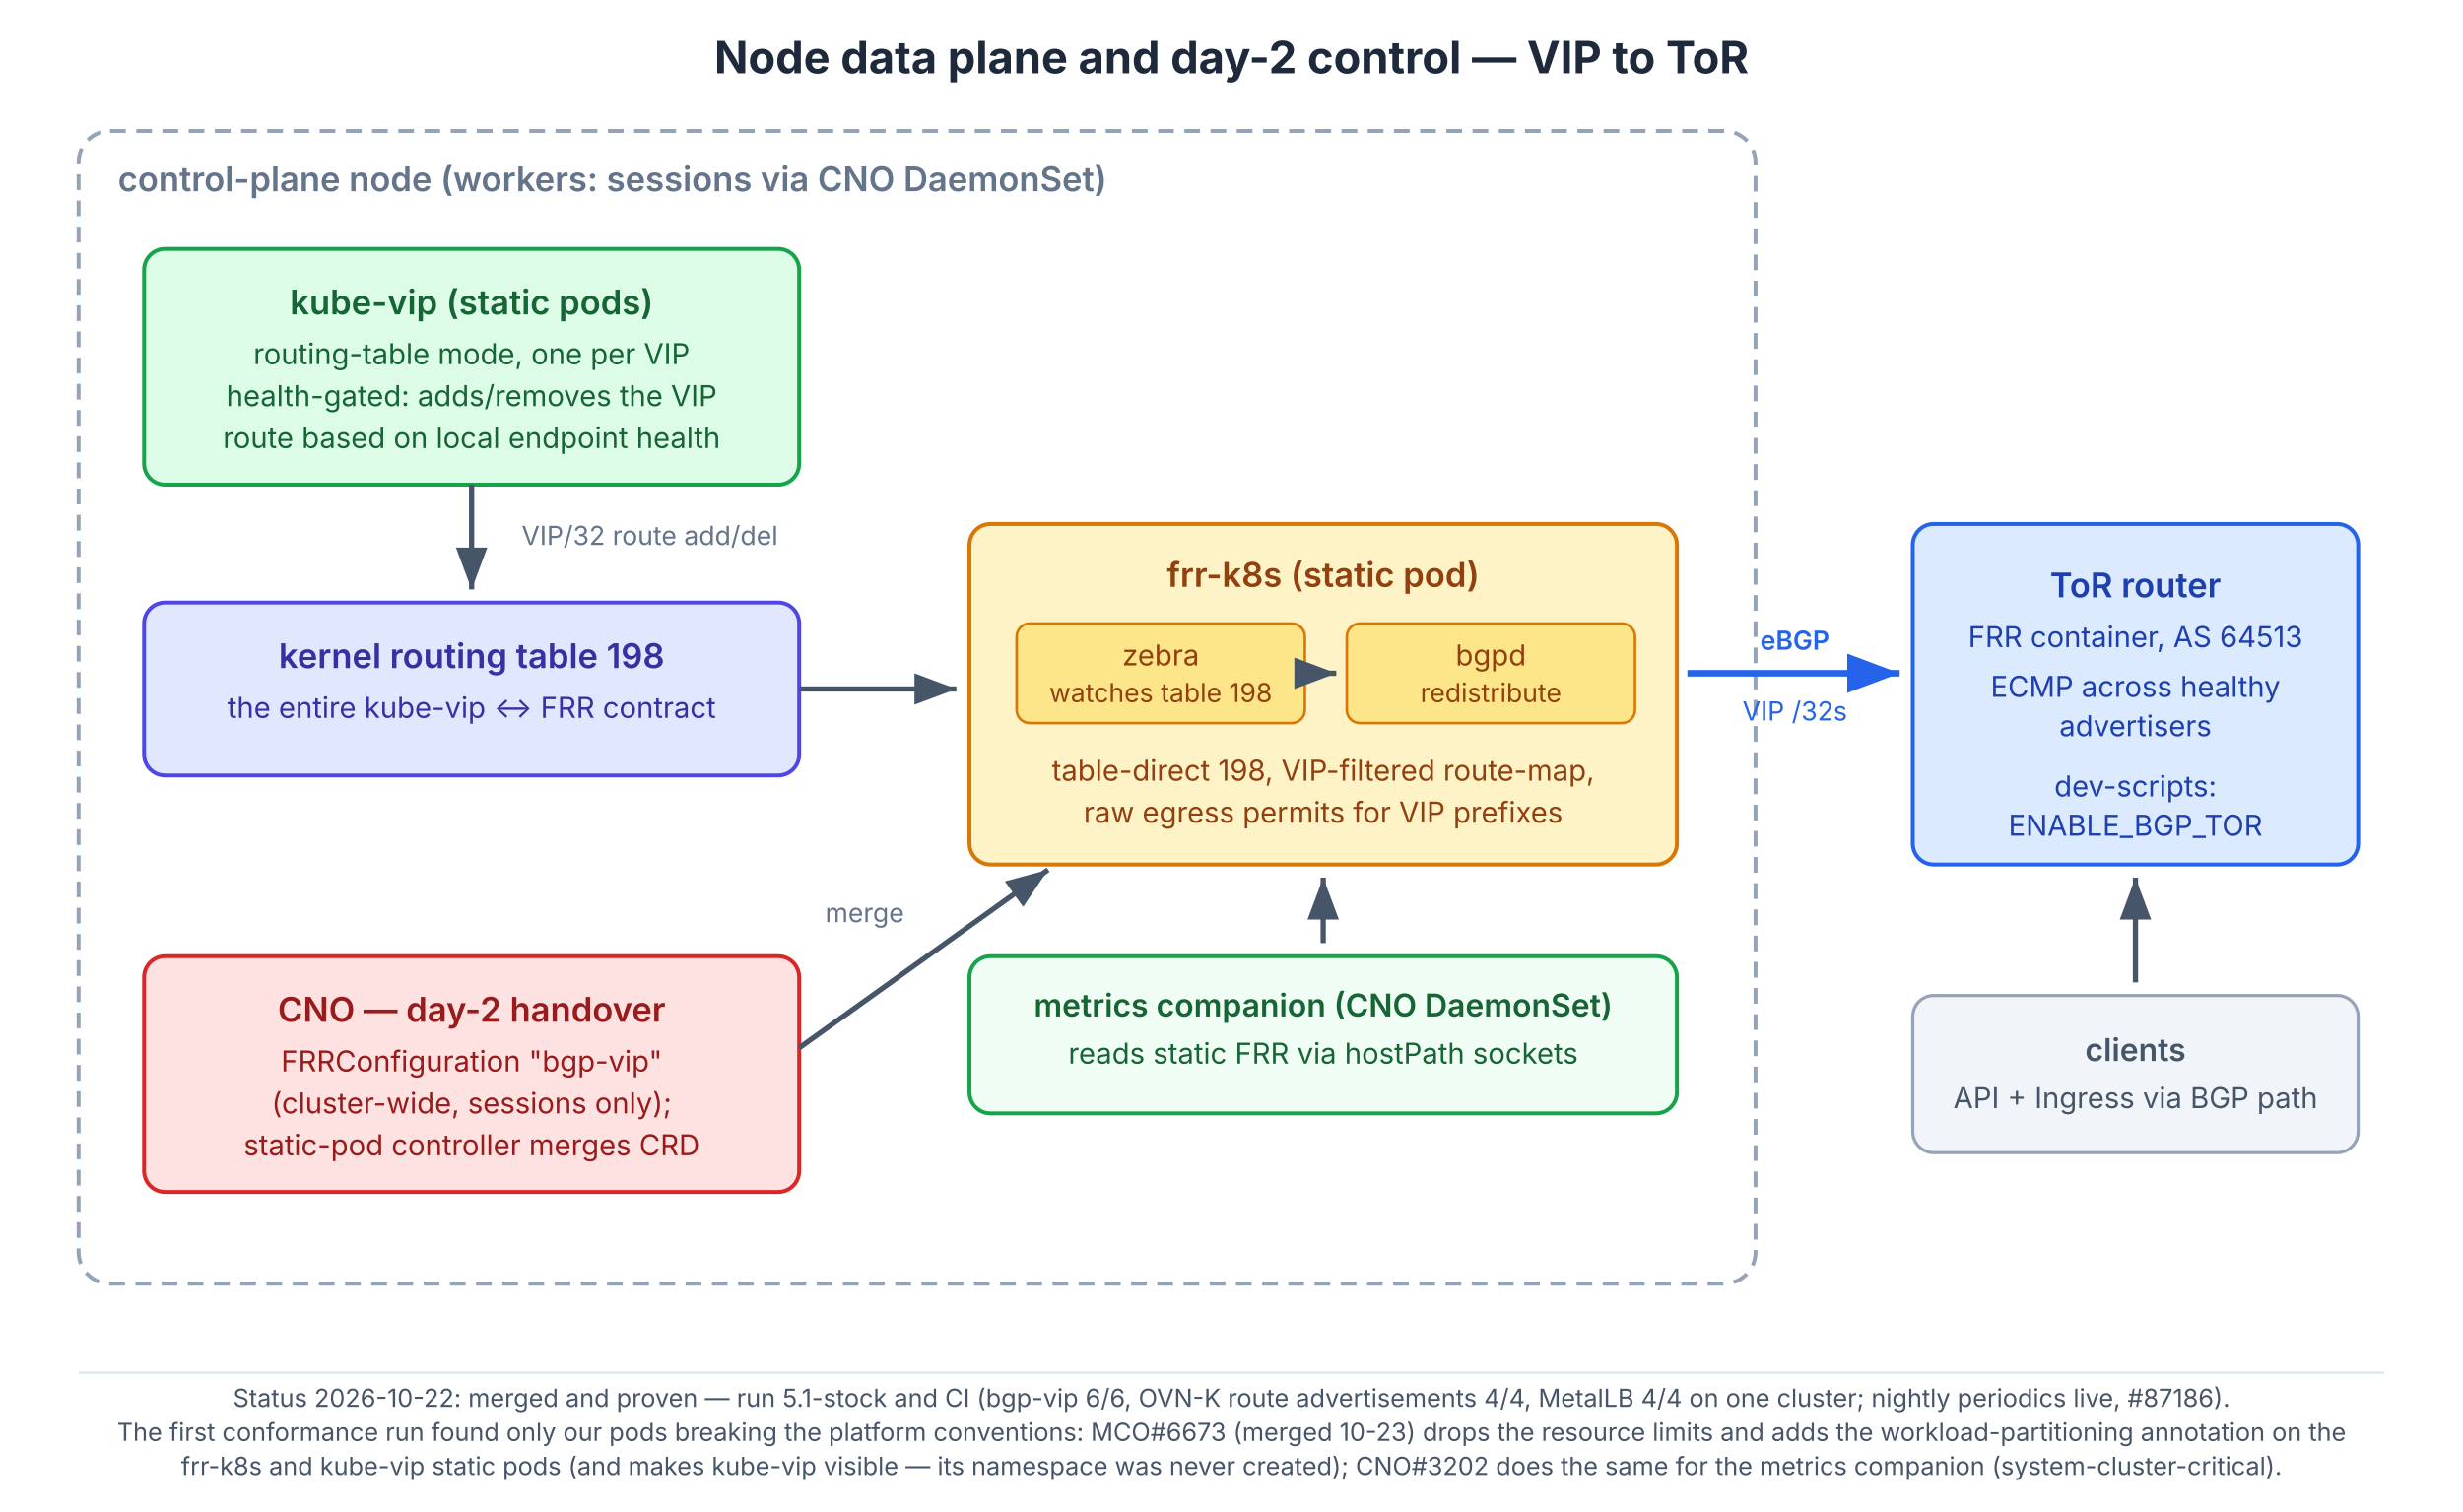
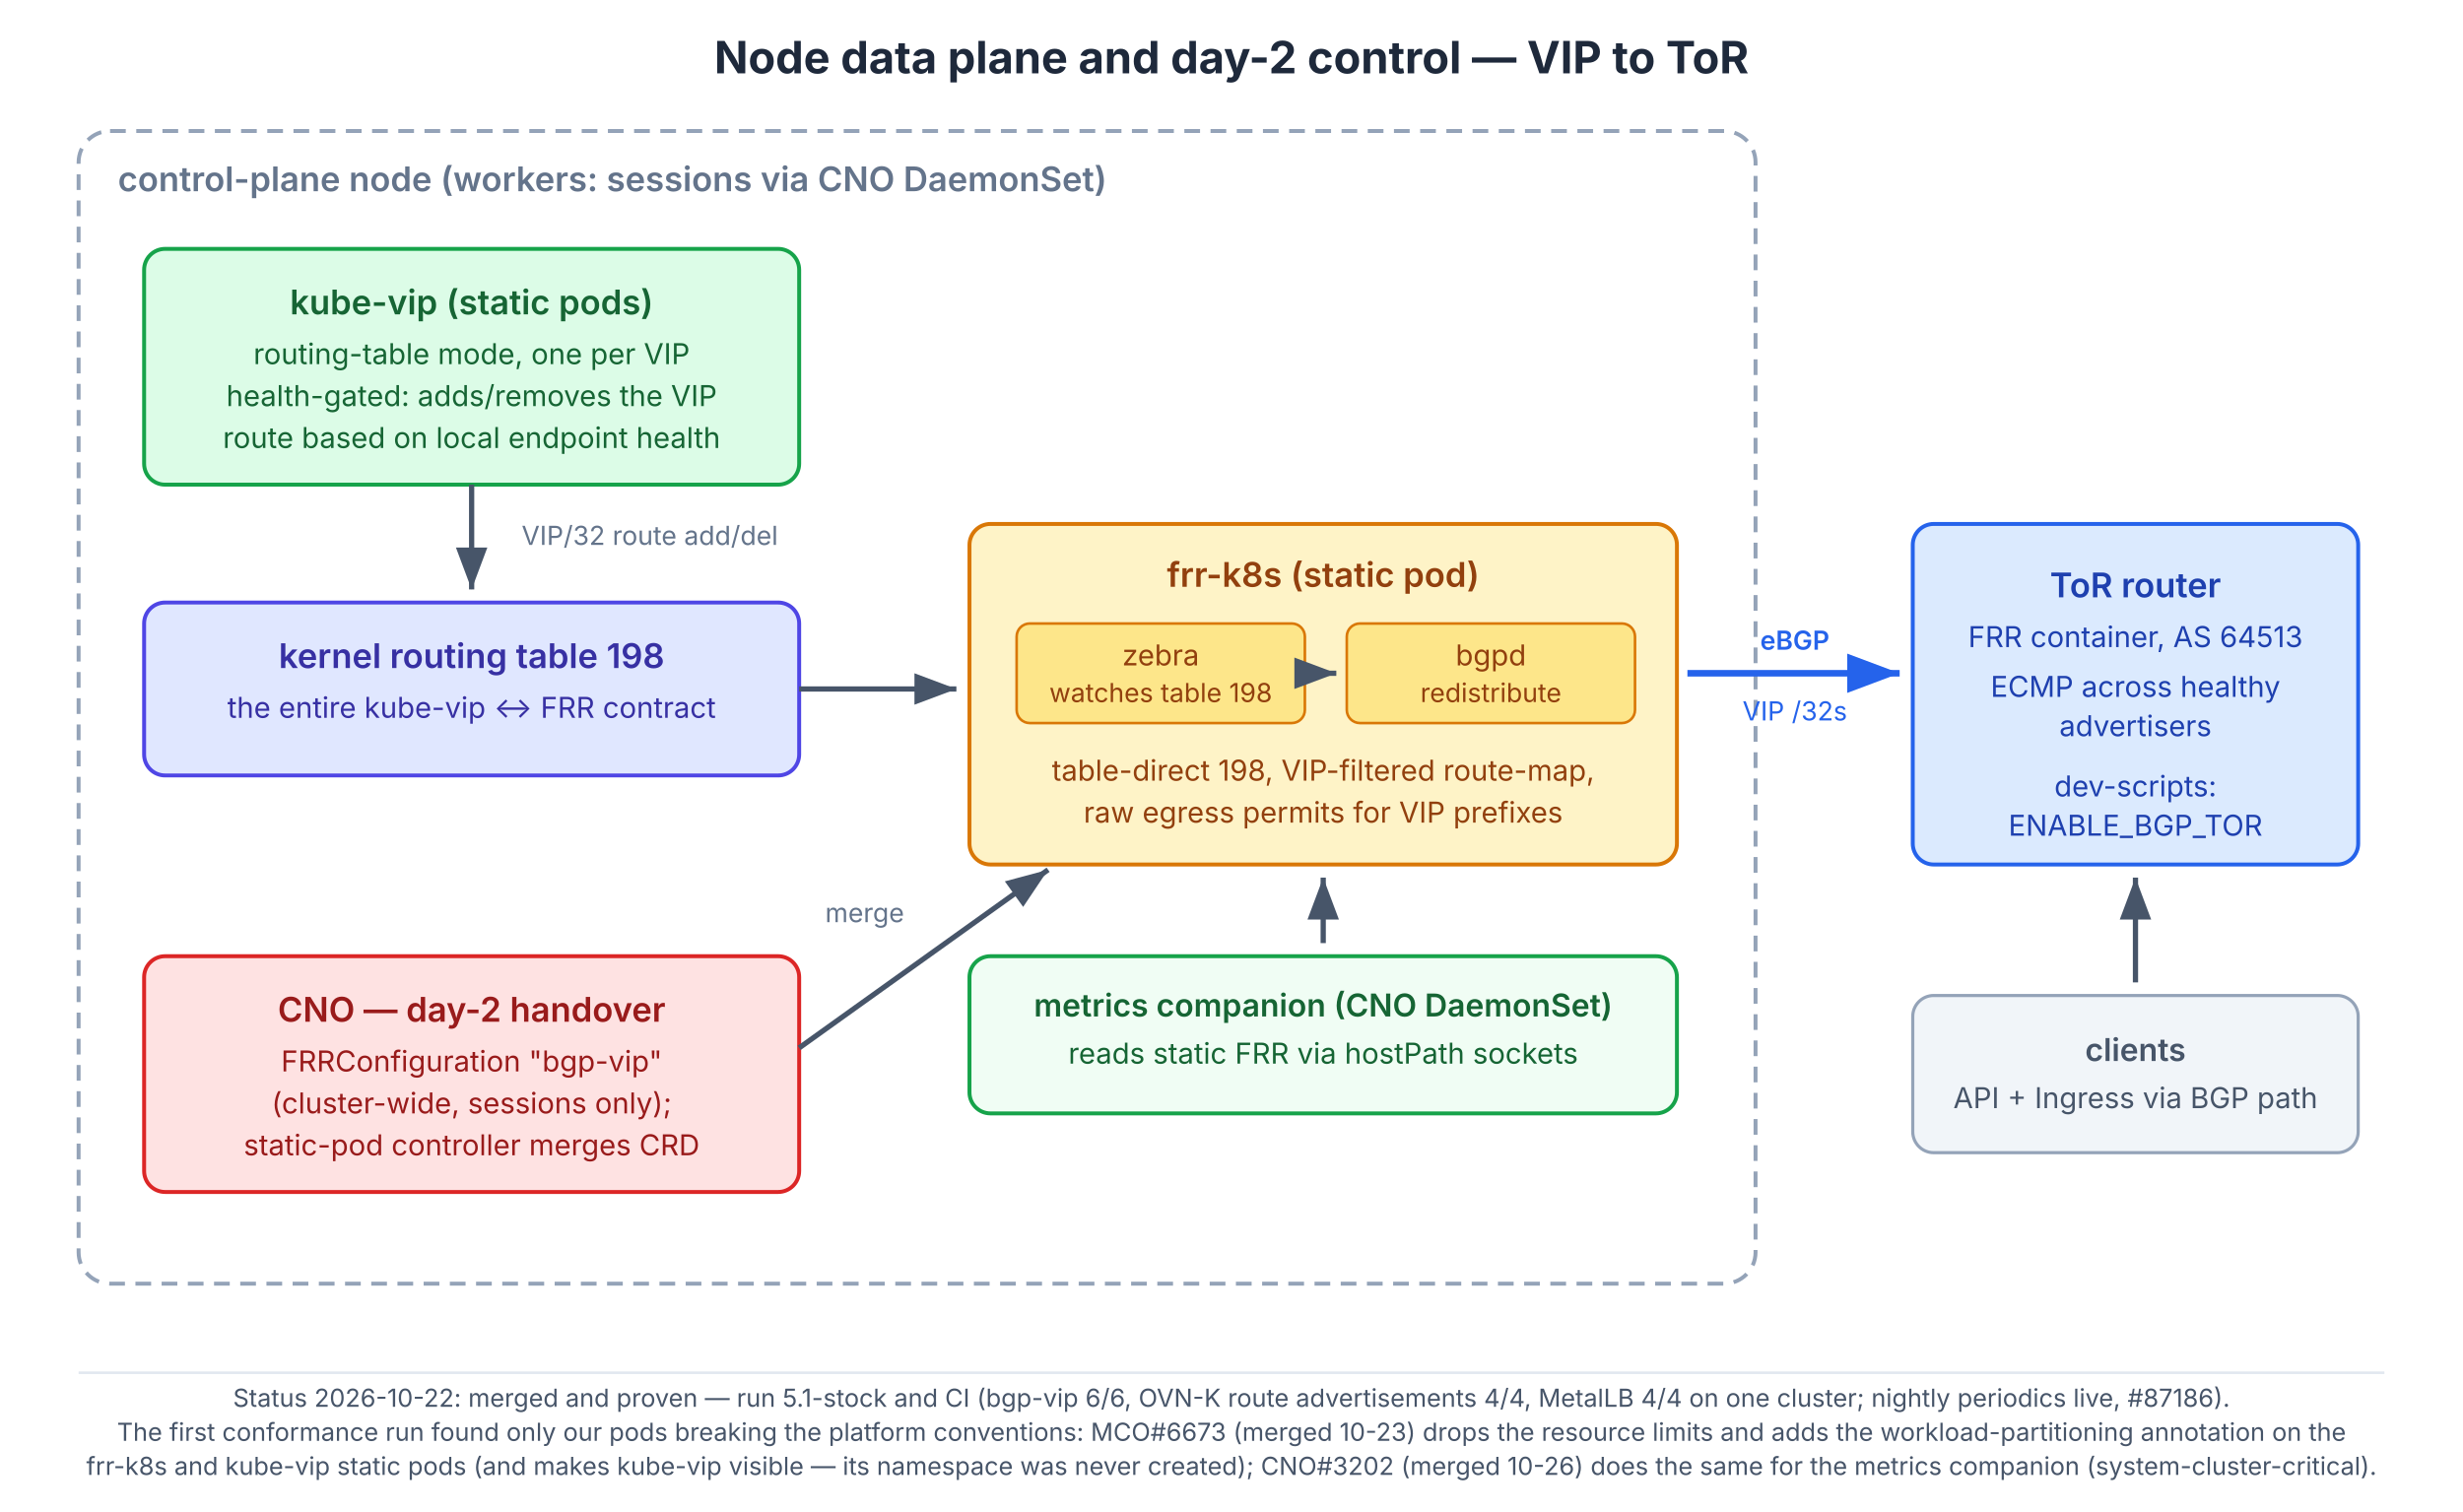
<svg xmlns="http://www.w3.org/2000/svg" width="940" height="577" viewBox="0 0 940 577" font-family="Inter, Helvetica, Arial, sans-serif">
  <defs>
    <marker id="arrowd" markerWidth="10" markerHeight="10" refX="8" refY="3" orient="auto">
      <path d="M0,0 L8,3 L0,6 z" fill="#475569" />
    </marker>
    <marker id="arrowb" markerWidth="10" markerHeight="10" refX="8" refY="3" orient="auto">
      <path d="M0,0 L8,3 L0,6 z" fill="#2563eb" />
    </marker>
  </defs>
  <text x="470" y="28" text-anchor="middle" font-size="17" font-weight="700" fill="#1e293b">Node data plane and day-2 control — VIP to ToR</text>
  <rect x="30" y="50" width="640" height="440" rx="12" fill="none" stroke="#94a3b8" stroke-width="1.5" stroke-dasharray="6 4" />
  <text x="45" y="73" font-size="13" font-weight="600" fill="#64748b">control-plane node (workers: sessions via CNO DaemonSet)</text>
  <rect x="55" y="95" width="250" height="90" rx="8" fill="#dcfce7" stroke="#16a34a" stroke-width="1.5" />
  <text x="180" y="120" text-anchor="middle" font-size="13" font-weight="600" fill="#166534">kube-vip (static pods)</text>
  <text x="180" y="139" text-anchor="middle" font-size="11" fill="#166534">routing-table mode, one per VIP</text>
  <text x="180" y="155" text-anchor="middle" font-size="11" fill="#166534">health-gated: adds/removes the VIP</text>
  <text x="180" y="171" text-anchor="middle" font-size="11" fill="#166534">route based on local endpoint health</text>
  <rect x="55" y="230" width="250" height="66" rx="8" fill="#e0e7ff" stroke="#4f46e5" stroke-width="1.5" />
  <text x="180" y="255" text-anchor="middle" font-size="13" font-weight="600" fill="#3730a3">kernel routing table 198</text>
  <text x="180" y="274" text-anchor="middle" font-size="11" fill="#3730a3">the entire kube-vip ↔ FRR contract</text>
  <line x1="180" y1="185" x2="180" y2="225" stroke="#475569" stroke-width="2" marker-end="url(#arrowd)" />
  <text x="248" y="208" text-anchor="middle" font-size="10" fill="#64748b">VIP/32 route add/del</text>
  <rect x="370" y="200" width="270" height="130" rx="8" fill="#fef3c7" stroke="#d97706" stroke-width="1.5" />
  <text x="505" y="224" text-anchor="middle" font-size="13" font-weight="600" fill="#92400e">frr-k8s (static pod)</text>
  <rect x="388" y="238" width="110" height="38" rx="5" fill="#fde68a" stroke="#d97706" />
  <text x="443" y="254" text-anchor="middle" font-size="11" fill="#92400e">zebra</text>
  <text x="443" y="268" text-anchor="middle" font-size="10" fill="#92400e">watches table 198</text>
  <rect x="514" y="238" width="110" height="38" rx="5" fill="#fde68a" stroke="#d97706" />
  <text x="569" y="254" text-anchor="middle" font-size="11" fill="#92400e">bgpd</text>
  <text x="569" y="268" text-anchor="middle" font-size="10" fill="#92400e">redistribute</text>
  <text x="505" y="298" text-anchor="middle" font-size="11" fill="#92400e">table-direct 198, VIP-filtered route-map,</text>
  <text x="505" y="314" text-anchor="middle" font-size="11" fill="#92400e">raw egress permits for VIP prefixes</text>
  <line x1="305" y1="263" x2="365" y2="263" stroke="#475569" stroke-width="2" marker-end="url(#arrowd)" />
  <line x1="498" y1="257" x2="510" y2="257" stroke="#475569" stroke-width="2" marker-end="url(#arrowd)" />
  <rect x="370" y="365" width="270" height="60" rx="8" fill="#f0fdf4" stroke="#16a34a" stroke-width="1.5" />
  <text x="505" y="388" text-anchor="middle" font-size="12" font-weight="600" fill="#166534">metrics companion (CNO DaemonSet)</text>
  <text x="505" y="406" text-anchor="middle" font-size="11" fill="#166534">reads static FRR via hostPath sockets</text>
  <line x1="505" y1="360" x2="505" y2="335" stroke="#475569" stroke-width="2" marker-end="url(#arrowd)" />
  <rect x="55" y="365" width="250" height="90" rx="8" fill="#fee2e2" stroke="#dc2626" stroke-width="1.5" />
  <text x="180" y="390" text-anchor="middle" font-size="13" font-weight="600" fill="#991b1b">CNO — day-2 handover</text>
  <text x="180" y="409" text-anchor="middle" font-size="11" fill="#991b1b">FRRConfiguration "bgp-vip"</text>
  <text x="180" y="425" text-anchor="middle" font-size="11" fill="#991b1b">(cluster-wide, sessions only);</text>
  <text x="180" y="441" text-anchor="middle" font-size="11" fill="#991b1b">static-pod controller merges CRD</text>
  <line x1="305" y1="400" x2="400" y2="332" stroke="#475569" stroke-width="2" marker-end="url(#arrowd)" />
  <text x="330" y="352" text-anchor="middle" font-size="10" fill="#64748b">merge</text>
  <rect x="730" y="200" width="170" height="130" rx="8" fill="#dbeafe" stroke="#2563eb" stroke-width="1.5" />
  <text x="815" y="228" text-anchor="middle" font-size="13" font-weight="600" fill="#1e40af">ToR router</text>
  <text x="815" y="247" text-anchor="middle" font-size="11" fill="#1e40af">FRR container, AS 64513</text>
  <text x="815" y="266" text-anchor="middle" font-size="11" fill="#1e40af">ECMP across healthy</text>
  <text x="815" y="281" text-anchor="middle" font-size="11" fill="#1e40af">advertisers</text>
  <text x="815" y="304" text-anchor="middle" font-size="11" fill="#1e40af">dev-scripts:</text>
  <text x="815" y="319" text-anchor="middle" font-size="11" fill="#1e40af">ENABLE_BGP_TOR</text>
  <line x1="644" y1="257" x2="725" y2="257" stroke="#2563eb" stroke-width="2.5" marker-end="url(#arrowb)" />
  <text x="685" y="248" text-anchor="middle" font-size="10" font-weight="600" fill="#2563eb">eBGP</text>
  <text x="685" y="275" text-anchor="middle" font-size="10" fill="#2563eb">VIP /32s</text>
  <rect x="730" y="380" width="170" height="60" rx="8" fill="#f1f5f9" stroke="#94a3b8" stroke-width="1.2" />
  <text x="815" y="405" text-anchor="middle" font-size="12" font-weight="600" fill="#475569">clients</text>
  <text x="815" y="423" text-anchor="middle" font-size="11" fill="#475569">API + Ingress via BGP path</text>
  <line x1="815" y1="375" x2="815" y2="335" stroke="#475569" stroke-width="2" marker-end="url(#arrowd)" />
  <line x1="30" y1="524" x2="910" y2="524" stroke="#e2e8f0" stroke-width="1" />
  <text x="470" y="537" text-anchor="middle" font-size="9.5" fill="#475569">Status 2026-10-22: merged and proven — run 5.1-stock and CI (bgp-vip 6/6, OVN-K route advertisements 4/4, MetalLB 4/4 on one cluster; nightly periodics live, #87186).</text>
  <text x="470" y="550" text-anchor="middle" font-size="9.5" fill="#475569">The first conformance run found only our pods breaking the platform conventions: MCO#6673 (merged 10-23) drops the resource limits and adds the workload-partitioning annotation on the</text>
-   <text x="470" y="563" text-anchor="middle" font-size="9.5" fill="#475569">frr-k8s and kube-vip static pods (and makes kube-vip visible — its namespace was never created); CNO#3202 does the same for the metrics companion (system-cluster-critical).</text>
+   <text x="470" y="563" text-anchor="middle" font-size="9.5" fill="#475569">frr-k8s and kube-vip static pods (and makes kube-vip visible — its namespace was never created); CNO#3202 (merged 10-26) does the same for the metrics companion (system-cluster-critical).</text>
</svg>
